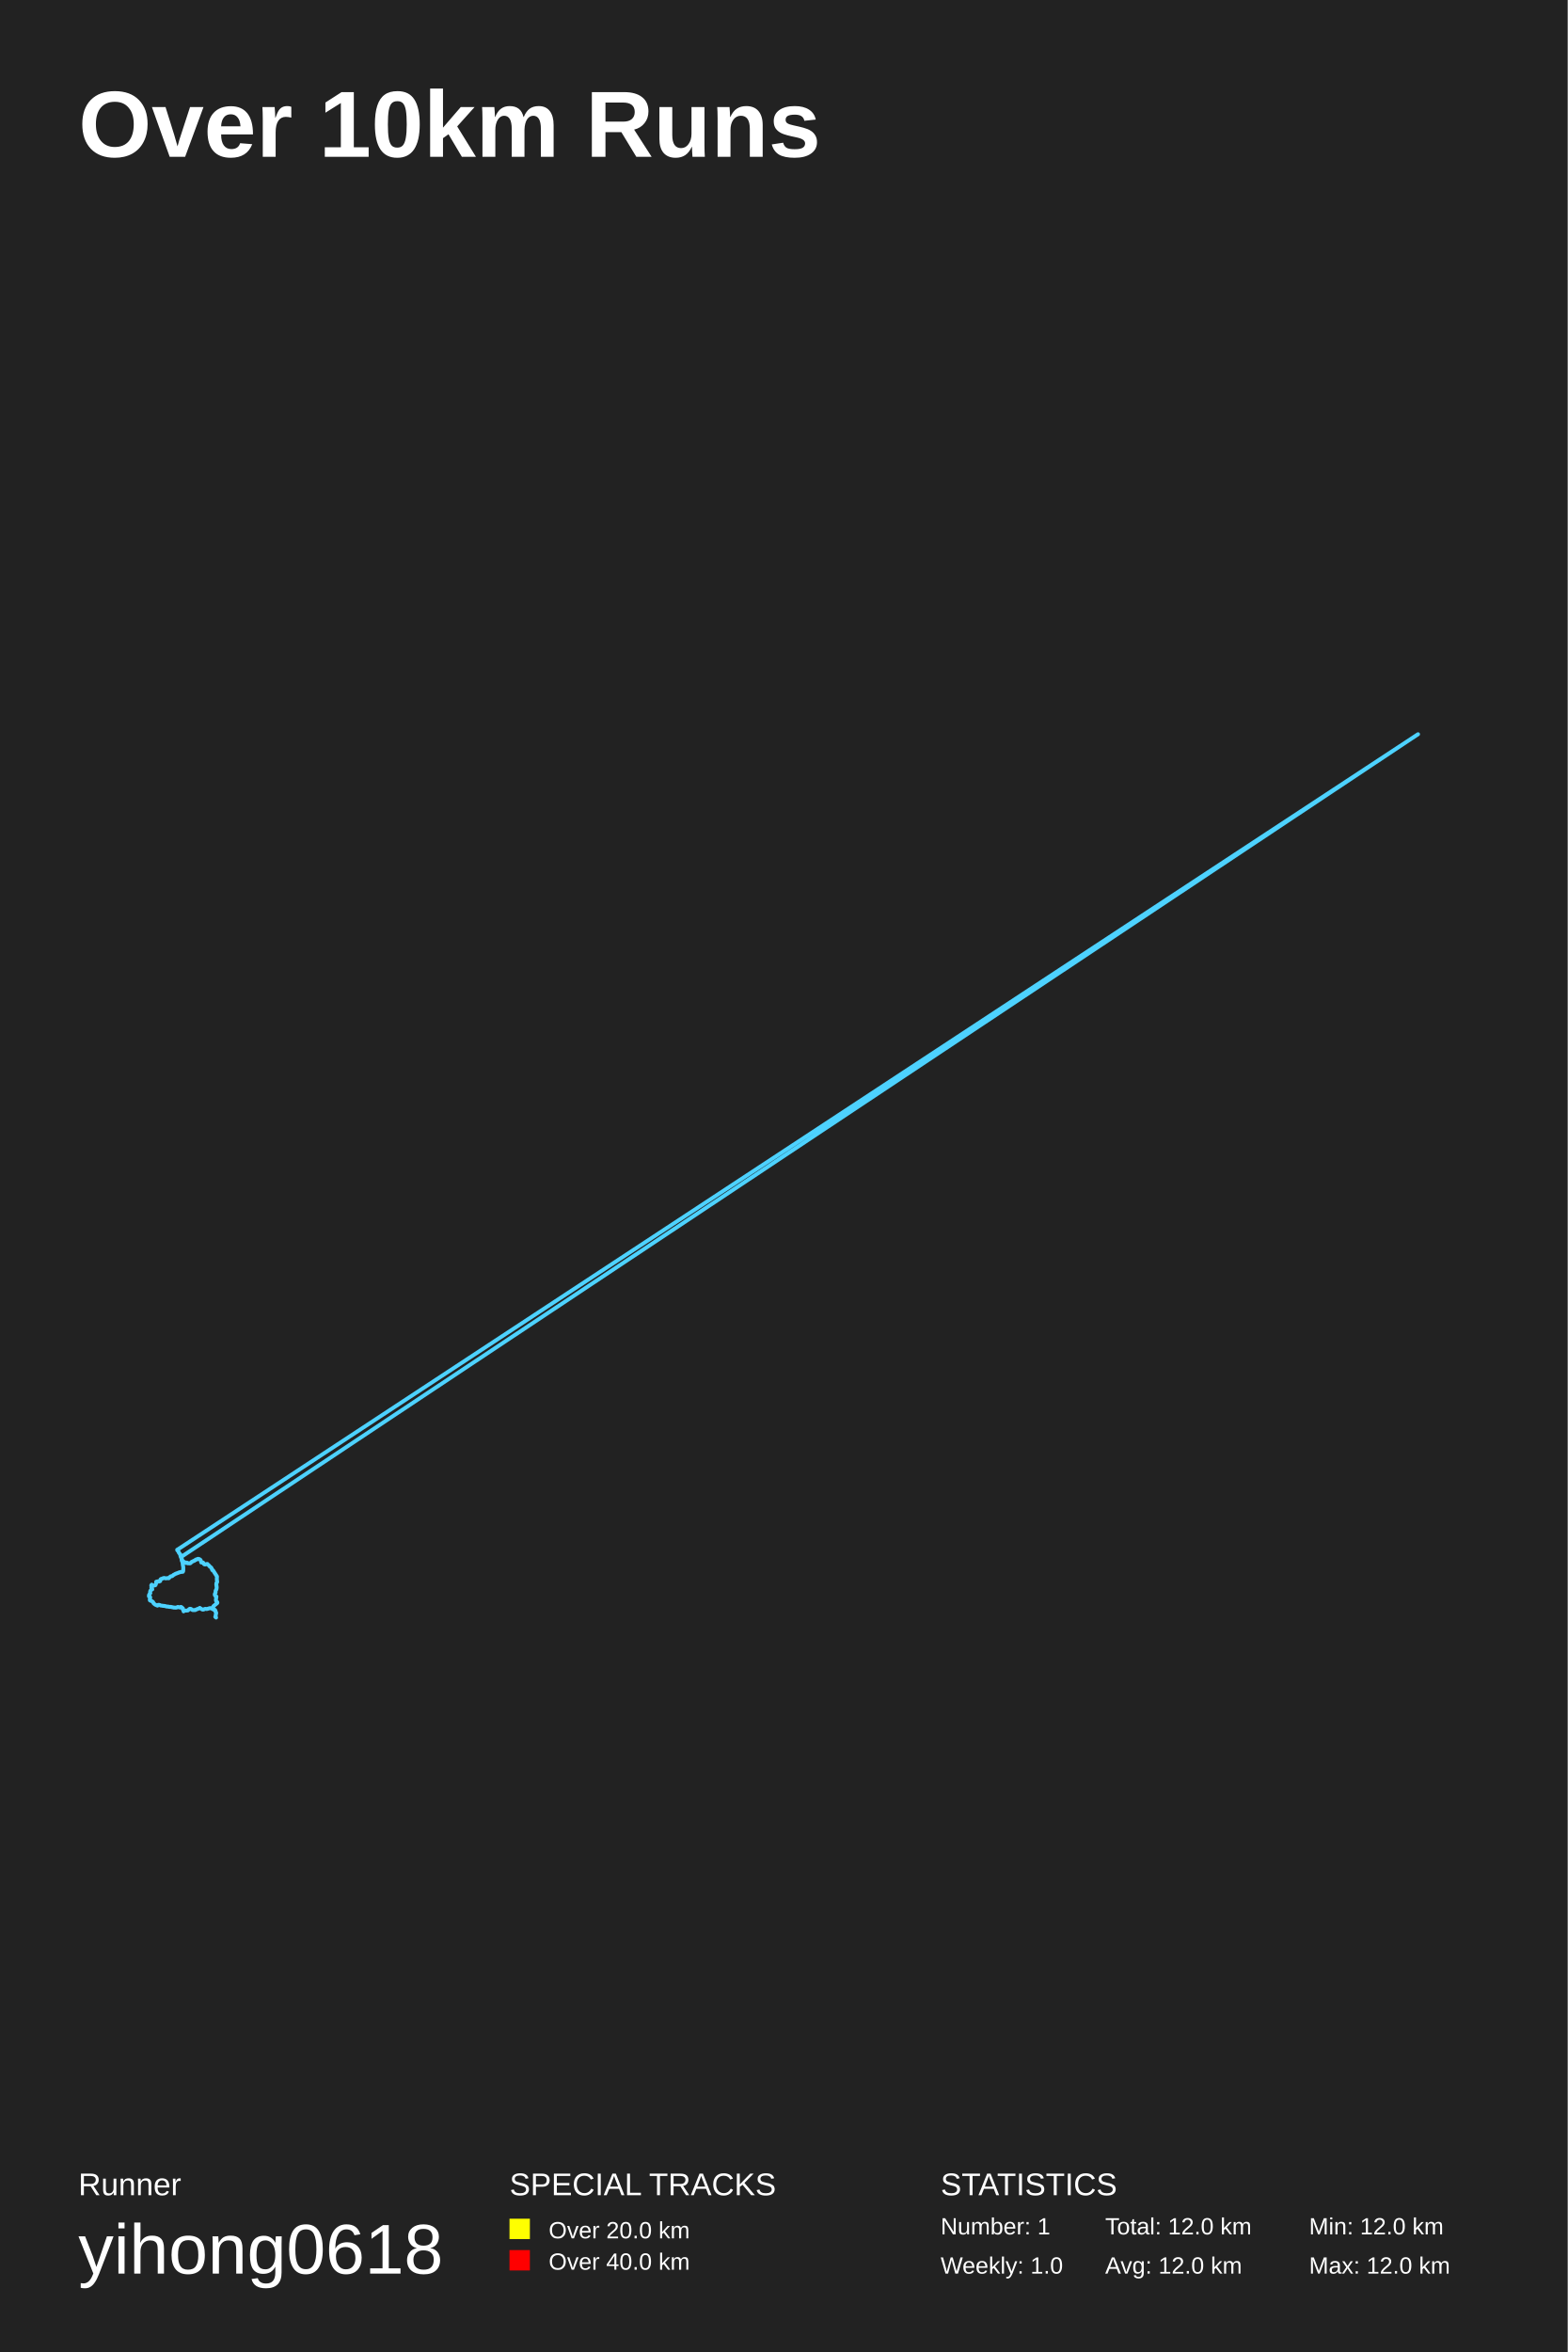
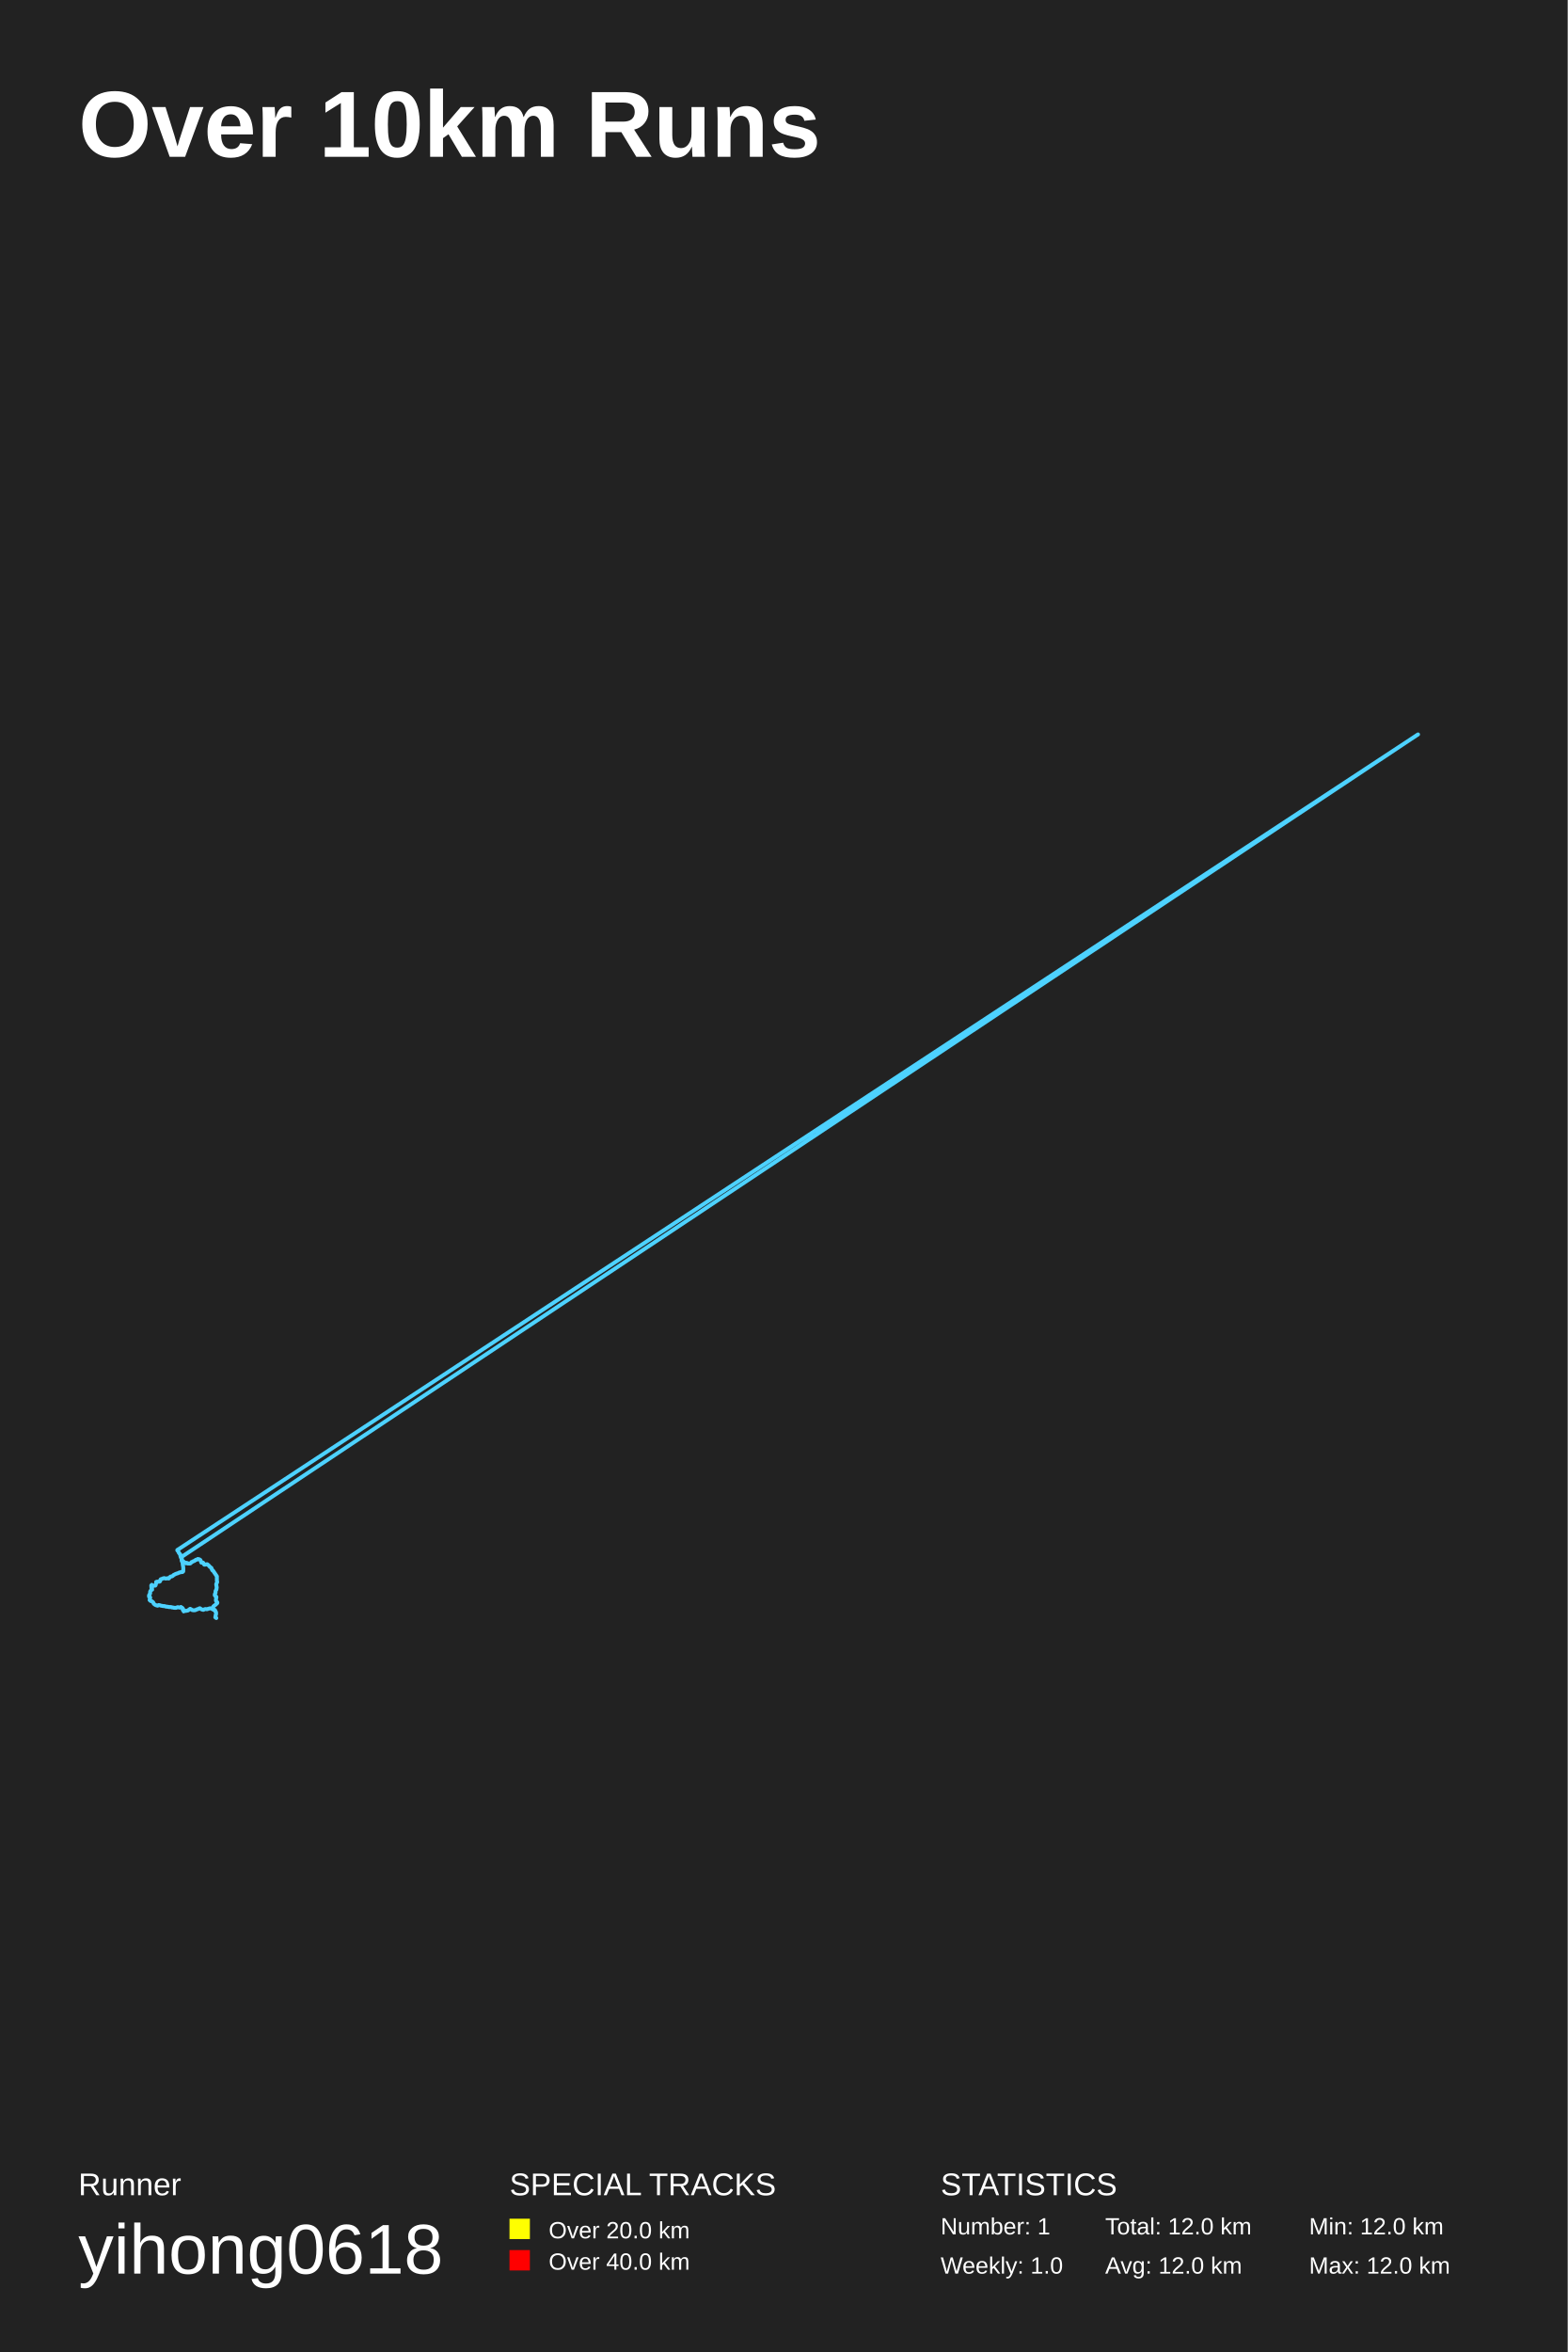
<svg xmlns="http://www.w3.org/2000/svg" baseProfile="full" height="300mm" version="1.1" viewBox="0,0,200,300" width="200mm">
  <defs />
  <rect fill="#222222" height="300" width="200" x="0" y="0" />
  <text fill="#FFFFFF" style="font-size:12px; font-family:Arial; font-weight:bold;" x="10" y="20">Over 10km Runs</text>
  <text fill="#FFFFFF" style="font-size:4px; font-family:Arial" x="10" y="280">Runner</text>
  <text fill="#FFFFFF" style="font-size:9px; font-family:Arial" x="10" y="290">yihong0618</text>
  <text fill="#FFFFFF" style="font-size:4px; font-family:Arial" x="65" y="280">SPECIAL TRACKS</text>
  <rect fill="yellow" height="2.6" width="2.6" x="65" y="283" />
  <text fill="#FFFFFF" style="font-size:3px; font-family:Arial" x="70" y="285.5">Over 20.0 km</text>
  <rect fill="red" height="2.6" width="2.6" x="65" y="287" />
  <text fill="#FFFFFF" style="font-size:3px; font-family:Arial" x="70" y="289.5">Over 40.0 km</text>
  <text fill="#FFFFFF" style="font-size:4px; font-family:Arial" x="120" y="280">STATISTICS</text>
  <text fill="#FFFFFF" style="font-size:3px; font-family:Arial" x="120" y="285">Number: 1</text>
  <text fill="#FFFFFF" style="font-size:3px; font-family:Arial" x="120" y="290">Weekly: 1.0</text>
  <text fill="#FFFFFF" style="font-size:3px; font-family:Arial" x="141" y="285">Total: 12.0 km</text>
  <text fill="#FFFFFF" style="font-size:3px; font-family:Arial" x="141" y="290">Avg: 12.0 km</text>
  <text fill="#FFFFFF" style="font-size:3px; font-family:Arial" x="167" y="285">Min: 12.0 km</text>
  <text fill="#FFFFFF" style="font-size:3px; font-family:Arial" x="167" y="290">Max: 12.0 km</text>
-   <polyline fill="none" opacity="1" points="27.485,205.573 27.481,205.431 27.39,205.347 27.3,205.278 27.224,205.284 27.219,205.284 27.253,205.284 27.229,205.289 27.219,205.289 27.229,205.289 27.219,205.289 27.21,205.294 27.214,205.299 27.214,205.289 27.181,205.263 27.134,205.126 27.138,205.047 27.167,204.973 27.224,204.889 27.272,204.831 27.338,204.783 27.409,204.72 27.504,204.641 27.59,204.573 27.68,204.504 27.728,204.436 27.718,204.357 27.647,204.288 27.58,204.23 27.547,204.109 27.552,204.014 27.566,203.925 27.571,203.851 27.595,203.73 27.609,203.64 27.495,203.582 27.481,203.545 27.424,203.487 27.395,203.377 27.443,203.224 27.5,203.161 27.5,203.055 27.504,202.929 27.552,202.813 27.609,202.718 27.628,202.602 27.642,202.513 27.642,202.418 27.618,202.329 27.628,202.239 27.595,202.171 27.599,202.081 27.609,201.928 27.685,201.844 27.704,201.739 27.685,201.628 27.661,201.528 27.671,201.417 27.661,201.296 27.685,201.112 27.666,201.059 27.181,200.3 27.148,200.295 27.077,200.269 27.062,200.185 27.02,200.121 27.015,200.074 26.996,200.048 26.967,199.979 26.92,199.942 26.868,199.879 26.815,199.858 26.758,199.811 26.725,199.768 26.682,199.705 26.606,199.637 26.516,199.568 26.464,199.489 26.412,199.479 26.336,199.51 26.25,199.526 26.188,199.547 26.089,199.542 26.017,199.494 25.989,199.41 25.941,199.352 25.898,199.3 25.808,199.289 25.727,199.31 25.708,199.263 25.708,199.247 25.746,199.257 25.708,199.263 25.694,199.289 25.685,199.279 25.67,199.268 25.694,199.263 25.67,199.289 25.68,199.268 25.699,199.263 25.699,199.257 25.685,199.21 25.623,199.131 25.618,199.068 25.594,198.994 25.561,198.957 25.537,198.941 25.485,198.91 25.438,198.868 25.376,198.862 25.309,198.857 25.286,198.831 25.257,198.836 25.243,198.836 25.167,198.868 25.105,198.899 25.067,198.931 25.015,198.915 24.972,198.947 24.91,198.989 24.848,199.015 24.815,199.068 24.768,199.073 24.72,199.099 24.663,199.12 24.611,199.152 24.535,199.184 24.459,199.215 24.388,199.289 24.326,199.363 24.25,199.405 24.16,199.41 24.122,199.389 24.027,199.405 23.965,199.389 23.951,199.389 23.965,199.368 23.965,199.384 23.951,199.373 23.946,199.4 23.903,199.368 23.851,199.315 23.799,199.315 23.742,199.358 23.684,199.305 23.623,199.289 23.556,199.331 23.49,199.252 23.437,199.184 23.39,199.163 23.357,199.126 23.347,199.136 23.328,199.094 23.271,199.036 23.219,199.01 23.19,199.036 23.195,199.02 23.186,198.994 23.167,198.952 23.195,198.873 23.195,198.82 23.167,198.773 23.119,198.71 23.105,198.673 23.086,198.62 23.053,198.567 23.029,198.483 23.01,198.393 22.996,198.251 22.934,198.199 22.886,198.13 22.858,198.093 22.81,198.035 22.81,197.967 22.758,197.893 22.692,197.819 22.682,197.751 22.663,197.724 22.63,197.73 22.62,197.74 22.649,197.74 22.649,197.74 22.63,197.735 22.644,197.74 22.644,197.724 22.663,197.73 22.706,197.645 22.692,197.656 22.677,197.693 22.606,197.667 22.63,197.677 22.62,197.677 22.62,197.688 22.625,197.682 22.625,197.677 22.63,197.677 22.63,197.667 22.63,197.672 22.639,197.661 180.91,93.652 180.91,93.652 180.815,93.711 180.815,93.711 180.815,93.711 180.815,93.711 180.724,93.769 23.086,198.609 23.119,198.667 23.162,198.762 23.186,198.831 23.176,198.931 23.19,199.015 23.2,199.105 23.257,199.178 23.29,199.273 23.3,199.389 23.314,199.484 23.328,199.637 23.357,199.758 23.376,199.89 23.38,199.963 23.38,200.079 23.38,200.216 23.371,200.327 23.371,200.39 23.323,200.485 23.162,200.495 23.034,200.516 22.929,200.543 22.825,200.574 22.711,200.627 22.597,200.664 22.501,200.706 22.392,200.732 22.335,200.785 22.24,200.827 22.15,200.875 22.093,200.912 22.064,200.959 22.05,200.969 22.05,200.969 22.007,200.996 21.955,201.033 21.889,201.054 21.798,201.054 21.727,201.106 21.656,201.154 21.618,201.191 21.585,201.259 21.528,201.307 21.428,201.301 21.361,201.286 21.261,201.307 21.19,201.317 21.086,201.317 21.024,201.286 20.948,201.27 20.867,201.286 20.805,201.307 20.753,201.322 20.687,201.375 20.601,201.38 20.53,201.407 20.473,201.459 20.44,201.538 20.43,201.607 20.44,201.665 20.387,201.686 20.349,201.707 20.321,201.723 20.259,201.733 20.173,201.733 20.107,201.707 20.007,201.733 19.926,201.754 19.917,201.781 19.931,201.818 19.926,201.897 19.926,201.939 19.898,201.986 19.893,202.018 19.884,202.055 19.865,202.118 19.822,202.197 19.732,202.223 19.651,202.228 19.599,202.25 19.532,202.281 19.466,202.323 19.423,202.286 19.394,202.239 19.366,202.255 19.342,202.228 19.318,202.197 19.342,202.181 19.356,202.128 19.375,202.134 19.333,202.171 19.304,202.192 19.299,202.271 19.333,202.365 19.309,202.513 19.38,202.618 19.428,202.718 19.333,202.766 19.238,202.829 19.166,202.955 19.147,203.113 19.176,203.208 19.071,203.34 19.005,203.461 19.005,203.624 19.1,203.651 19.162,203.735 19.124,203.803 19.152,203.893 19.105,204.025 19.124,204.125 19.204,204.172 19.318,204.209 19.418,204.256 19.532,204.351 19.575,204.478 19.684,204.583 19.812,204.678 19.964,204.746 20.093,204.799 20.193,204.699 20.354,204.709 20.487,204.783 20.644,204.799 20.782,204.825 20.948,204.836 21.01,204.846 21.133,204.873 21.219,204.904 21.333,204.915 21.442,204.92 21.547,204.947 21.656,204.962 21.803,204.957 21.917,204.994 22.026,205.004 22.131,205.041 22.264,205.047 22.402,205.057 22.544,205.041 22.649,204.978 22.734,204.968 22.848,205.015 22.981,205.041 23.062,204.962 23.133,204.978 23.209,205.052 23.333,205.152 23.323,205.289 23.409,205.378 23.423,205.531 23.499,205.436 23.67,205.431 23.808,205.431 23.974,205.41 24.093,205.289 24.212,205.199 24.373,205.22 24.464,205.305 24.587,205.368 24.782,205.363 24.906,205.368 25.005,205.31 25.138,205.252 25.257,205.205 25.395,205.157 25.485,205.089 25.585,205.162 25.713,205.231 25.799,205.289 25.898,205.31 26.008,205.284 26.098,205.231 26.222,205.21 26.364,205.236 26.478,205.21 26.602,205.173 26.682,205.147 26.768,205.12 26.901,205.131 27.015,205.184 27.138,205.215 27.195,205.231 27.319,205.268 27.419,205.347 27.481,205.468 27.519,205.589 27.58,205.705 27.566,205.831 27.523,205.953 27.519,206.1 27.466,206.226 27.566,206.321" stroke="#4DD2FF" stroke-dasharray="none" stroke-linecap="round" stroke-linejoin="round" stroke-width="0.5" />
+   <polyline fill="none" opacity="1" points="27.471,205.55 27.457,205.439 27.376,205.355 27.253,205.281 27.229,205.307 27.229,205.307 27.243,205.307 27.214,205.307 27.224,205.318 27.229,205.307 27.219,205.313 27.21,205.318 27.214,205.323 27.214,205.318 27.143,205.244 27.134,205.134 27.157,205.049 27.176,204.96 27.238,204.896 27.295,204.833 27.343,204.796 27.438,204.728 27.533,204.659 27.618,204.565 27.694,204.507 27.728,204.438 27.713,204.359 27.623,204.296 27.571,204.217 27.538,204.096 27.561,204.017 27.566,203.927 27.571,203.843 27.609,203.727 27.576,203.638 27.485,203.601 27.471,203.543 27.4,203.474 27.409,203.348 27.457,203.237 27.504,203.158 27.49,203.042 27.509,202.916 27.58,202.795 27.618,202.721 27.618,202.6 27.656,202.516 27.637,202.421 27.623,202.326 27.609,202.242 27.595,202.168 27.585,202.063 27.642,201.92 27.699,201.836 27.699,201.736 27.671,201.631 27.661,201.525 27.675,201.404 27.661,201.278 27.675,201.104 27.675,201.072 27.172,200.329 27.119,200.319 27.062,200.266 27.043,200.192 27.024,200.129 27.001,200.108 26.991,200.056 26.967,199.987 26.906,199.961 26.858,199.903 26.801,199.871 26.763,199.845 26.716,199.776 26.673,199.718 26.573,199.639 26.511,199.576 26.44,199.523 26.402,199.513 26.312,199.545 26.226,199.555 26.169,199.571 26.055,199.571 26.017,199.508 25.979,199.418 25.951,199.36 25.884,199.307 25.794,199.318 25.713,199.329 25.713,199.281 25.699,199.265 25.732,199.276 25.732,199.265 25.689,199.302 25.68,199.292 25.67,199.292 25.694,199.286 25.694,199.302 25.675,199.292 25.699,199.271 25.694,199.292 25.656,199.213 25.623,199.123 25.609,199.086 25.571,198.997 25.552,198.97 25.523,198.96 25.466,198.928 25.419,198.886 25.352,198.897 25.295,198.865 25.271,198.86 25.252,198.849 25.21,198.87 25.143,198.902 25.1,198.933 25.058,198.96 24.986,198.955 24.958,198.981 24.891,199.023 24.834,199.065 24.801,199.097 24.758,199.102 24.711,199.134 24.654,199.139 24.587,199.186 24.516,199.223 24.44,199.244 24.373,199.329 24.312,199.397 24.226,199.434 24.155,199.429 24.098,199.434 24.008,199.418 23.951,199.418 23.965,199.397 23.965,199.392 23.993,199.408 23.97,199.408 23.941,199.429 23.889,199.376 23.827,199.339 23.794,199.339 23.723,199.397 23.67,199.318 23.608,199.323 23.542,199.334 23.485,199.26 23.437,199.192 23.366,199.171 23.357,199.149 23.342,199.144 23.319,199.097 23.266,199.044 23.2,199.034 23.195,199.044 23.209,199.034 23.181,199.012 23.176,198.949 23.195,198.881 23.2,198.833 23.152,198.791 23.114,198.717 23.095,198.686 23.067,198.633 23.048,198.57 23.024,198.491 23.005,198.396 22.991,198.249 22.924,198.206 22.886,198.133 22.834,198.096 22.81,198.048 22.796,197.969 22.739,197.896 22.682,197.822 22.682,197.764 22.668,197.759 22.625,197.753 22.63,197.759 22.644,197.764 22.635,197.753 22.63,197.753 22.644,197.764 22.644,197.753 22.682,197.727 22.696,197.68 22.692,197.68 22.639,197.69 22.639,197.695 22.625,197.706 22.62,197.717 22.639,197.706 22.625,197.701 22.625,197.695 22.63,197.695 22.639,197.685 22.639,197.695 22.644,197.69 180.91,93.676 180.815,93.734 180.815,93.734 180.815,93.734 180.815,93.734 180.739,93.776 180.724,93.792 23.091,198.638 23.129,198.707 23.181,198.791 23.181,198.881 23.167,198.976 23.181,199.076 23.209,199.155 23.271,199.218 23.3,199.307 23.295,199.418 23.314,199.523 23.333,199.687 23.361,199.803 23.376,199.924 23.38,200.019 23.39,200.156 23.371,200.277 23.38,200.366 23.371,200.435 23.271,200.519 23.119,200.509 23.01,200.556 22.905,200.566 22.801,200.614 22.696,200.667 22.573,200.703 22.468,200.74 22.387,200.767 22.311,200.819 22.216,200.856 22.126,200.904 22.098,200.951 22.05,200.998 22.05,200.993 22.05,200.998 21.998,201.03 21.931,201.067 21.87,201.077 21.77,201.088 21.713,201.141 21.637,201.178 21.613,201.225 21.57,201.315 21.499,201.341 21.423,201.315 21.337,201.309 21.238,201.336 21.162,201.346 21.071,201.336 20.995,201.293 20.919,201.293 20.843,201.32 20.791,201.33 20.734,201.351 20.663,201.399 20.582,201.409 20.501,201.441 20.468,201.504 20.43,201.573 20.44,201.646 20.411,201.704 20.368,201.71 20.345,201.741 20.311,201.741 20.245,201.757 20.154,201.752 20.088,201.731 19.988,201.762 19.917,201.783 19.922,201.81 19.931,201.868 19.922,201.936 19.917,201.968 19.893,202.01 19.879,202.052 19.874,202.094 19.865,202.173 19.812,202.247 19.713,202.236 19.646,202.263 19.589,202.273 19.513,202.321 19.451,202.326 19.428,202.294 19.39,202.268 19.371,202.273 19.337,202.242 19.318,202.221 19.352,202.194 19.361,202.147 19.38,202.157 19.333,202.21 19.299,202.221 19.304,202.31 19.314,202.437 19.323,202.579 19.399,202.663 19.409,202.763 19.314,202.795 19.223,202.895 19.147,203.021 19.157,203.158 19.147,203.274 19.057,203.395 19.005,203.522 19.024,203.674 19.124,203.695 19.162,203.775 19.143,203.854 19.128,203.943 19.086,204.085 19.157,204.154 19.233,204.217 19.352,204.233 19.451,204.301 19.556,204.407 19.599,204.533 19.708,204.638 19.855,204.728 19.988,204.775 20.116,204.807 20.24,204.723 20.383,204.749 20.535,204.802 20.672,204.828 20.82,204.854 20.972,204.86 21.038,204.87 21.157,204.923 21.252,204.923 21.357,204.939 21.466,204.954 21.589,204.986 21.713,204.975 21.827,204.986 21.931,205.028 22.031,205.028 22.155,205.065 22.292,205.076 22.444,205.081 22.573,205.033 22.673,204.991 22.768,205.012 22.891,205.049 23.019,205.044 23.076,204.97 23.143,205.028 23.247,205.076 23.357,205.218 23.319,205.349 23.404,205.423 23.437,205.539 23.532,205.444 23.708,205.471 23.851,205.444 23.998,205.413 24.122,205.297 24.259,205.207 24.397,205.276 24.492,205.355 24.635,205.386 24.839,205.392 24.925,205.365 25.029,205.328 25.157,205.26 25.305,205.228 25.423,205.149 25.499,205.134 25.609,205.207 25.727,205.281 25.818,205.307 25.936,205.339 26.022,205.297 26.131,205.249 26.26,205.234 26.397,205.265 26.511,205.223 26.625,205.191 26.711,205.16 26.801,205.139 26.929,205.16 27.043,205.223 27.167,205.239 27.229,205.27 27.343,205.307 27.447,205.397 27.481,205.529 27.561,205.634 27.566,205.75 27.566,205.897 27.509,206.008 27.504,206.155 27.466,206.287 27.595,206.382" stroke="#4DD2FF" stroke-dasharray="none" stroke-linecap="round" stroke-linejoin="round" stroke-width="0.5" />
</svg>
